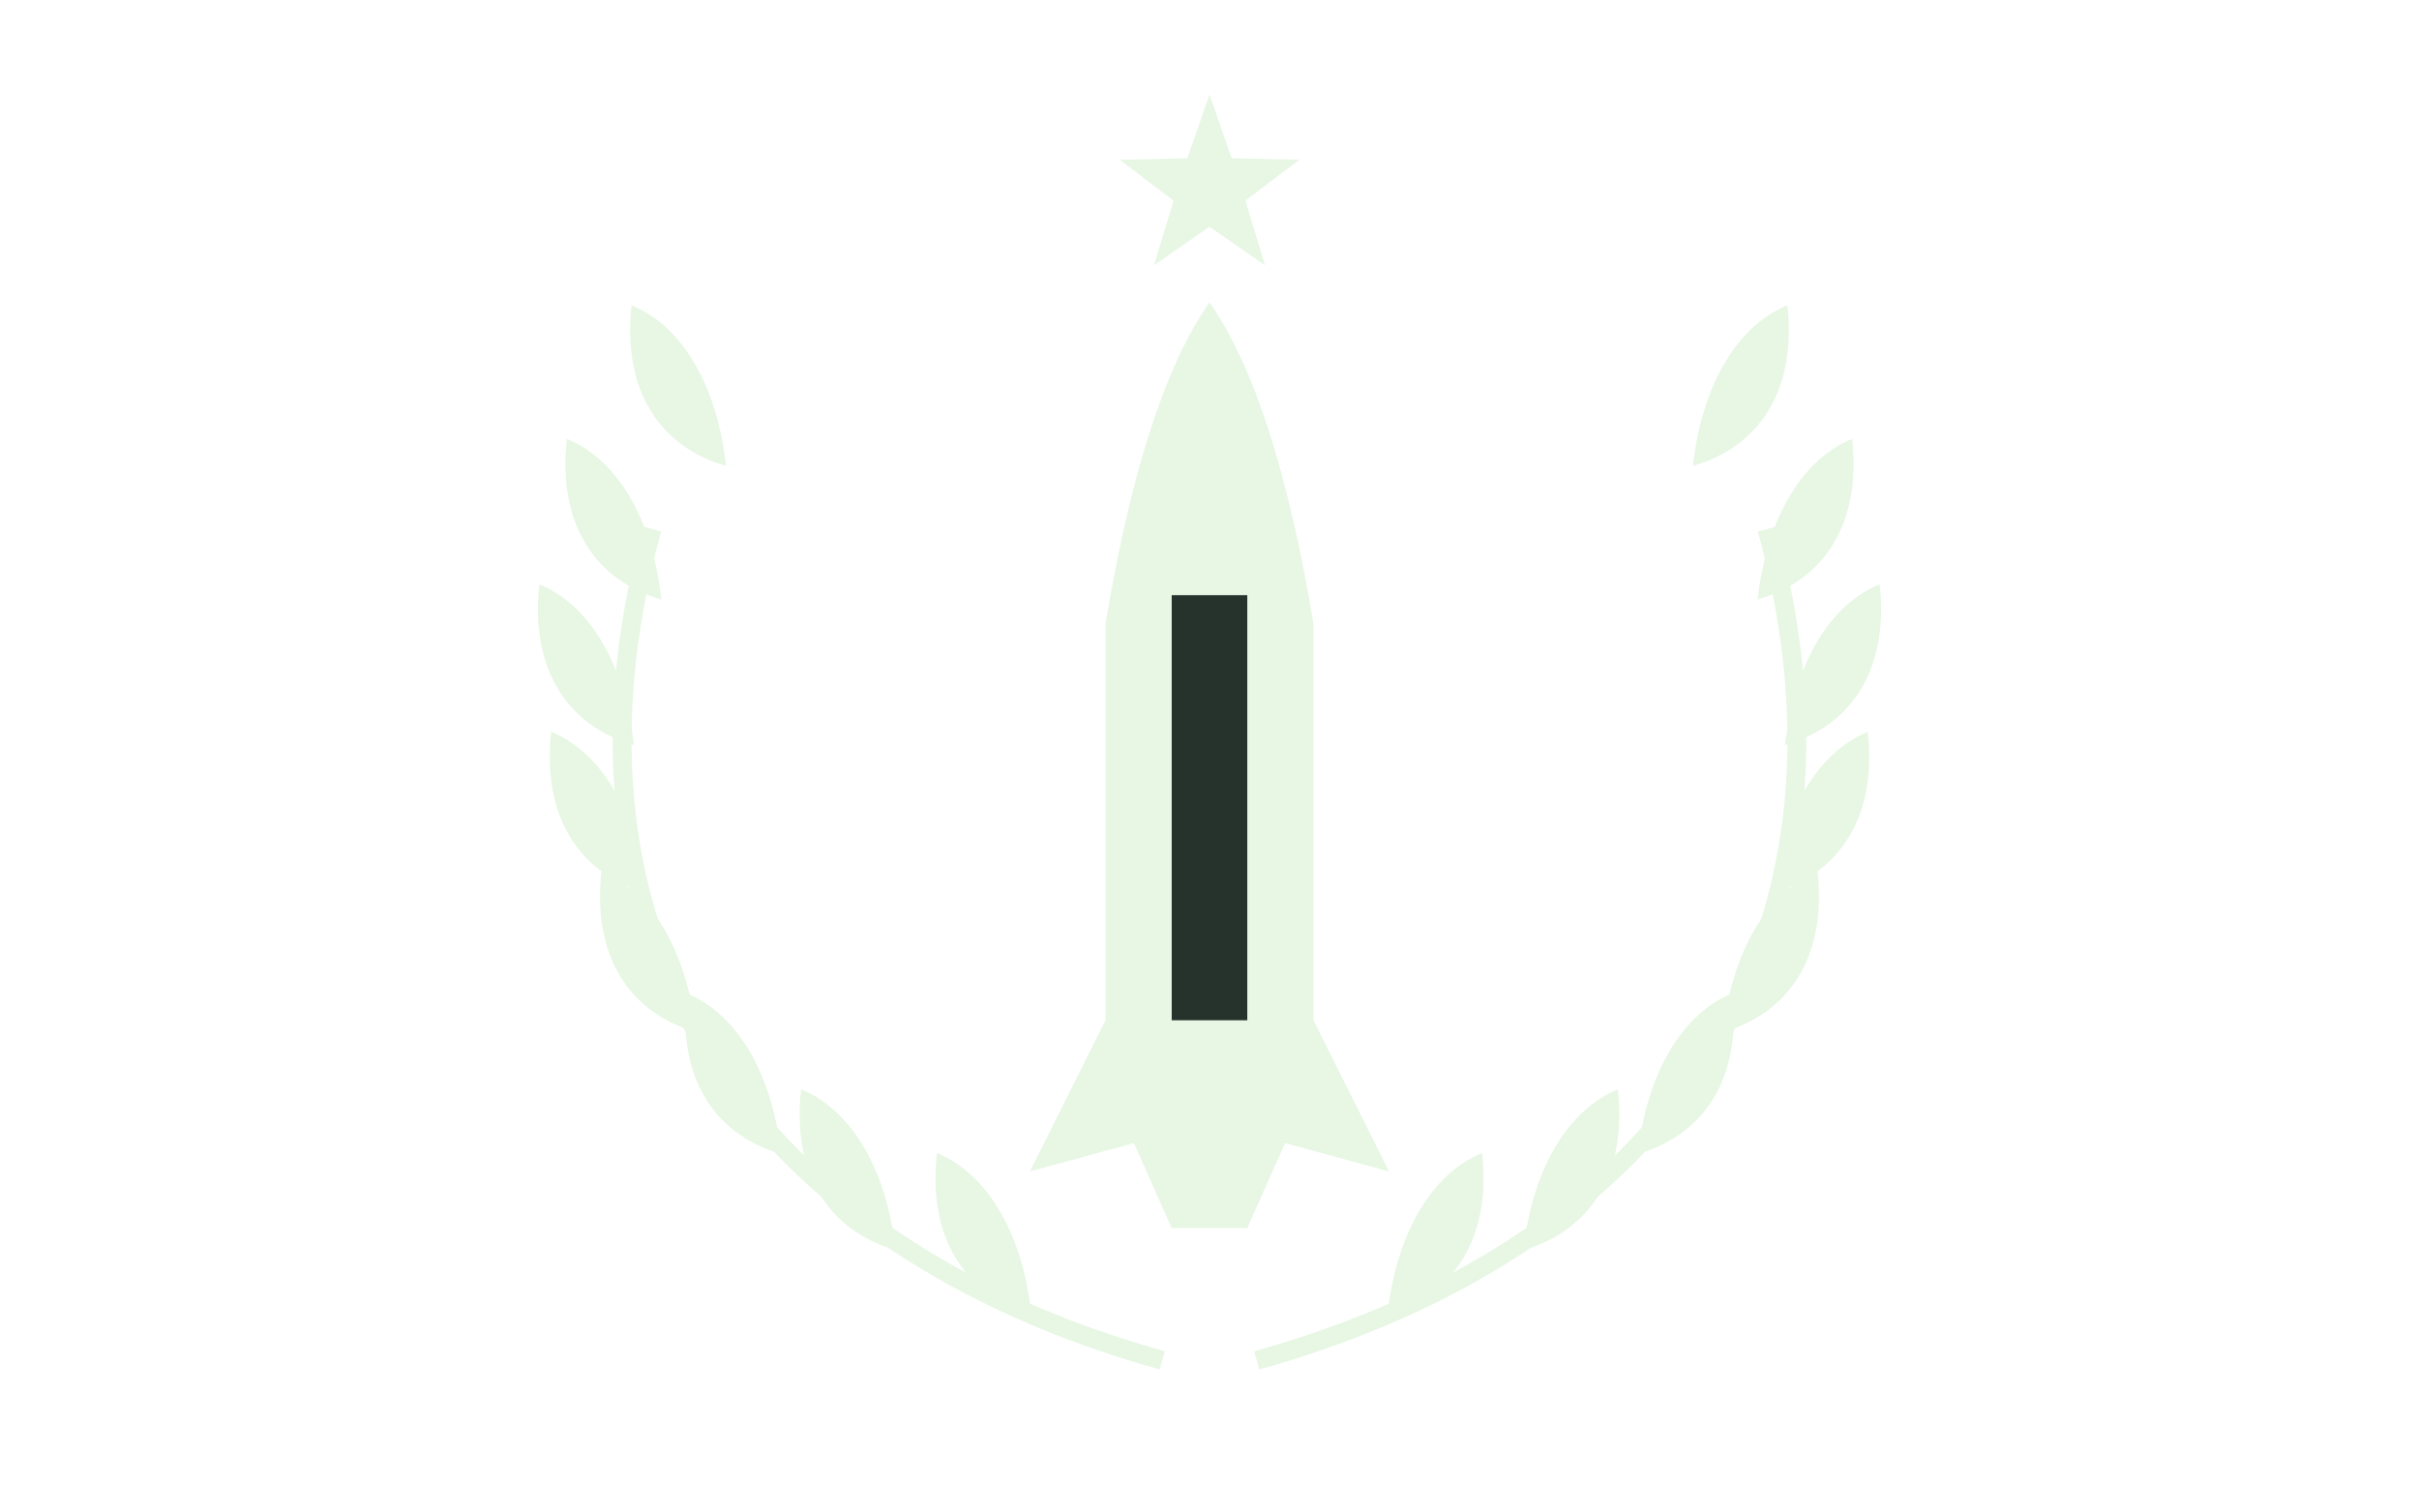
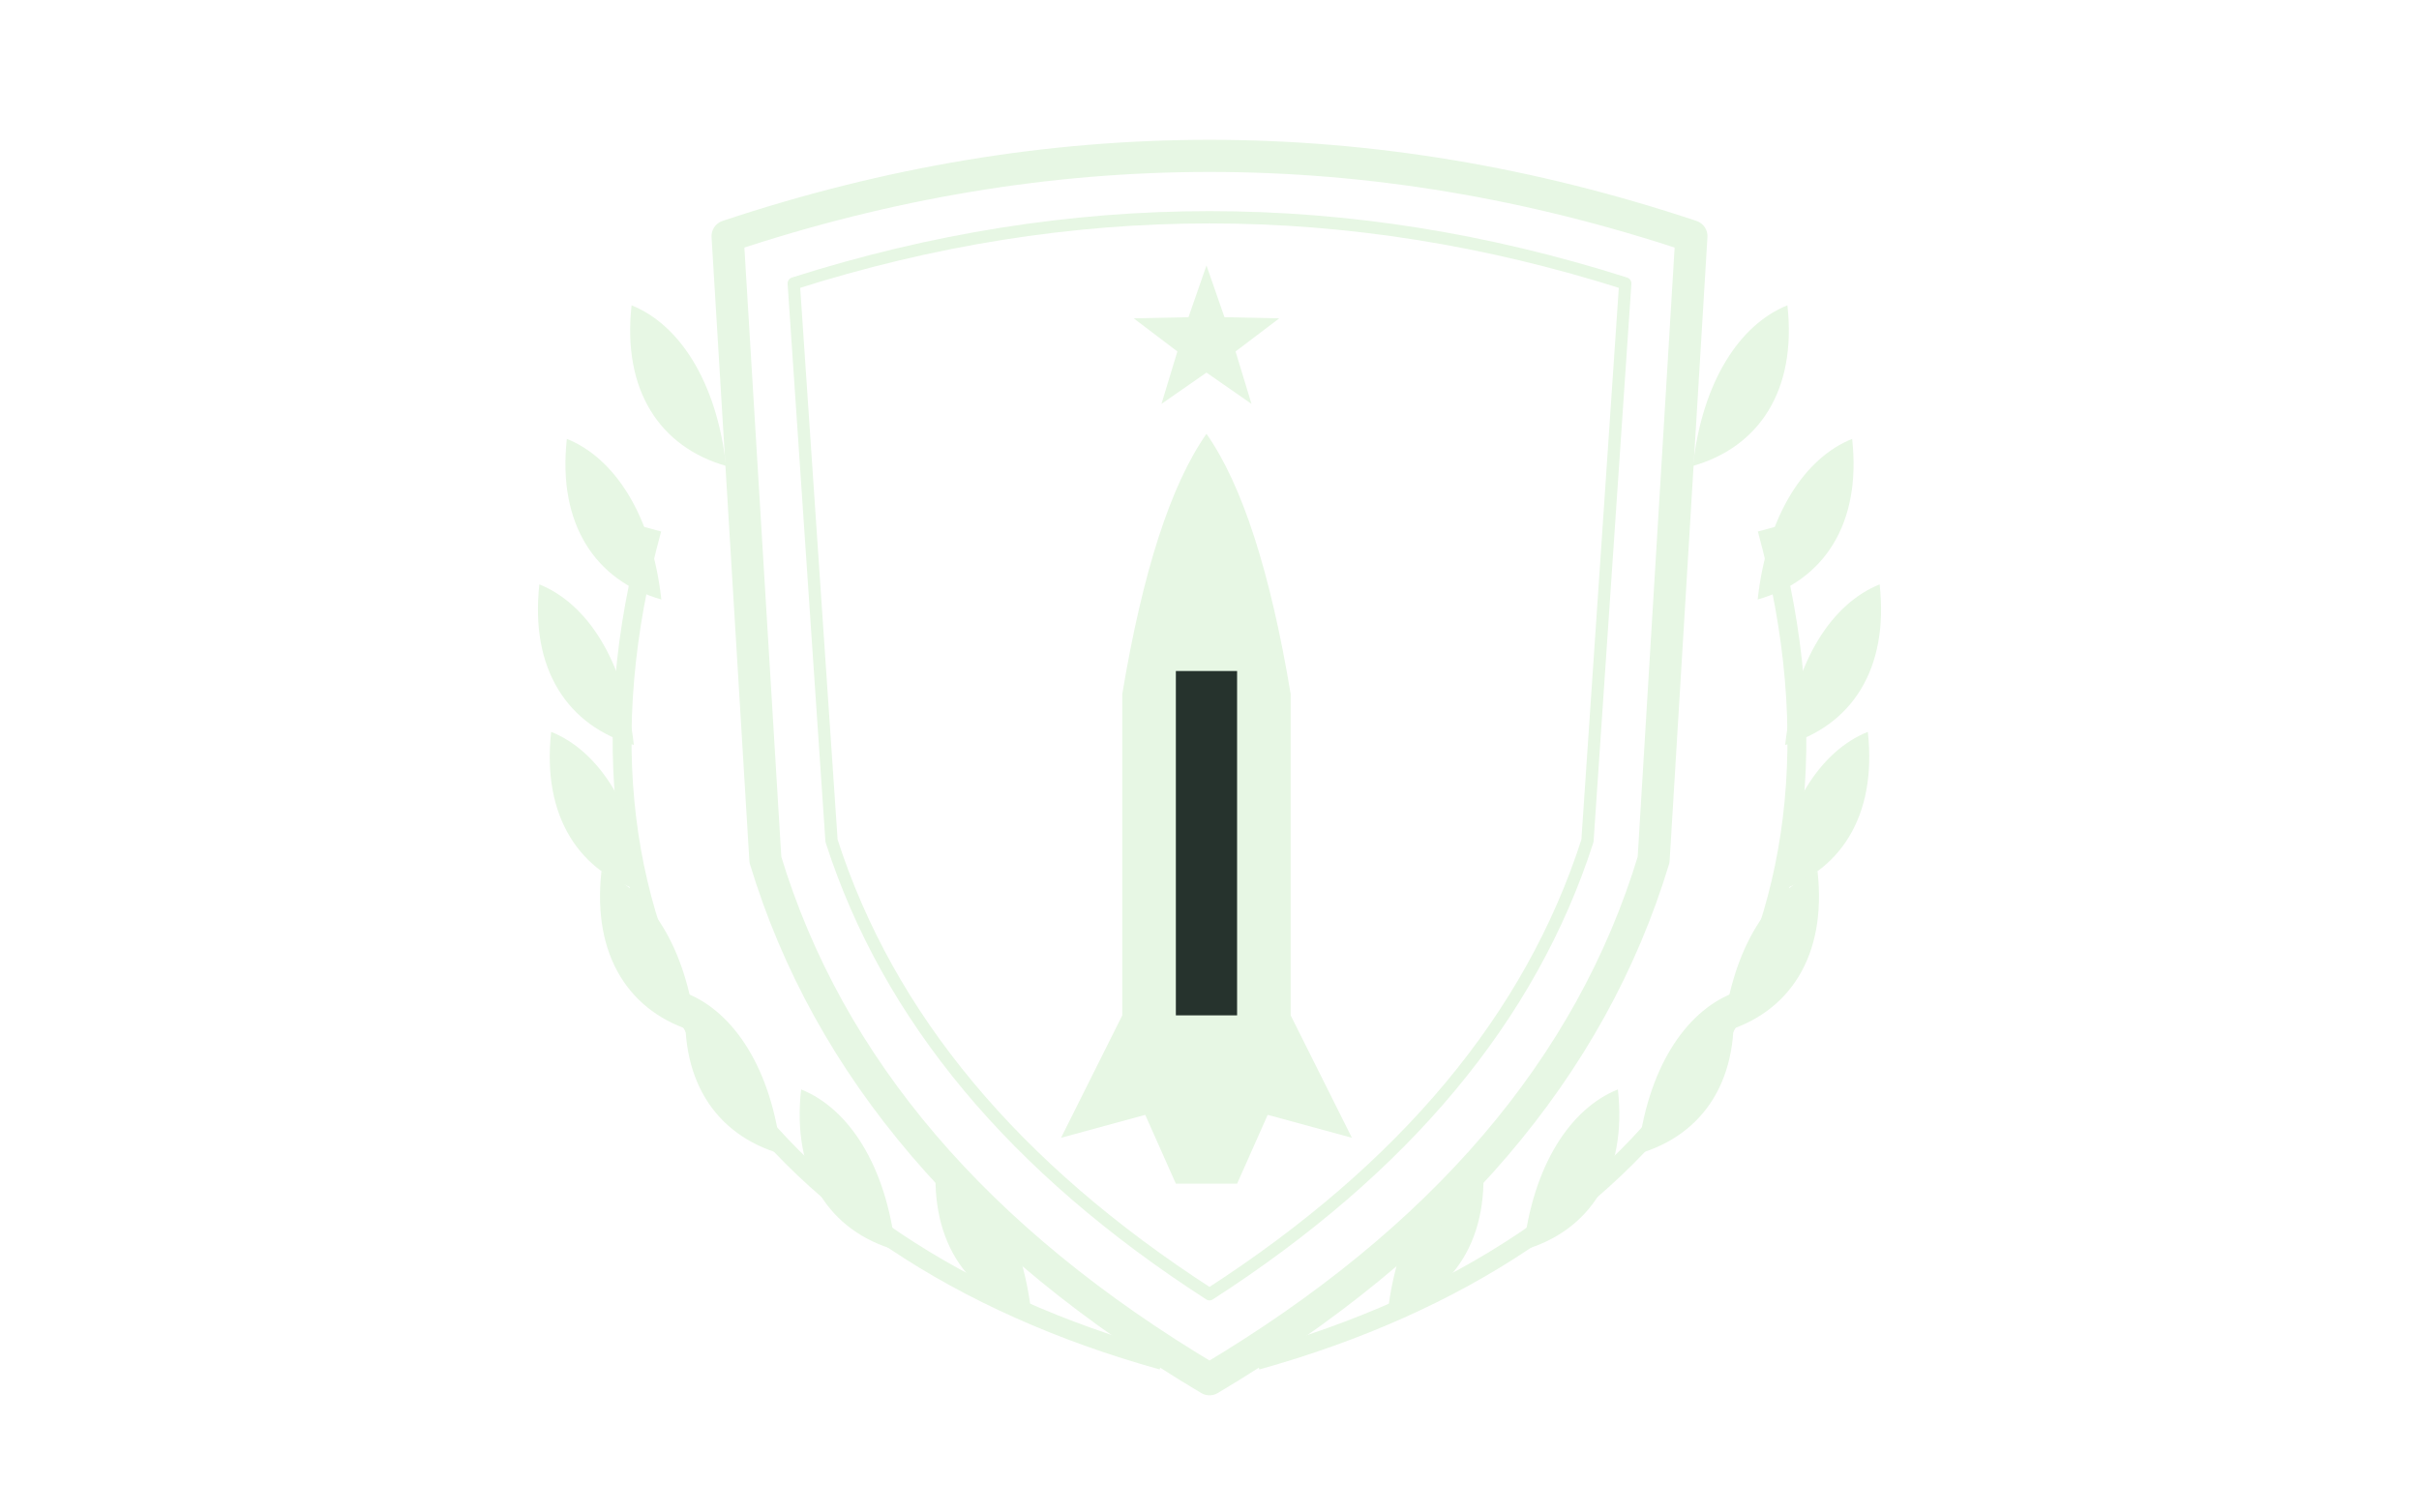
<svg xmlns="http://www.w3.org/2000/svg" width="256" height="160" viewBox="0 0 256 160">
  <g stroke="#e7f7e4" stroke-width="2" fill="none">
    <path d="M123 144 C80 132 57 100 69 56 M133 144 C176 132 199 100 187 56" />
  </g>
  <path d="M76.84 49.32 C75.84 40.32 71.84 34.32 66.84 32.32 C65.84 41.32 69.84 47.32 76.84 49.32Z" fill="#e7f7e4" />
  <path d="M69.99 63.46 C68.99 54.46 64.99 48.46 59.99 46.46 C58.99 55.46 62.99 61.46 69.99 63.46Z" fill="#e7f7e4" />
  <path d="M67.08 78.86 C66.08 69.86 62.08 63.86 57.08 61.86 C56.08 70.86 60.08 76.86 67.08 78.86Z" fill="#e7f7e4" />
  <path d="M68.33 94.47 C67.33 85.47 63.33 79.47 58.33 77.47 C57.33 86.47 61.33 92.47 68.33 94.47Z" fill="#e7f7e4" />
  <path d="M73.65 109.24 C72.65 100.24 68.65 94.24 63.65 92.24 C62.65 101.24 66.65 107.24 73.65 109.24Z" fill="#e7f7e4" />
  <path d="M82.67 122.15 C81.67 113.15 77.67 107.15 72.67 105.15 C71.67 114.15 75.67 120.15 82.67 122.15Z" fill="#e7f7e4" />
  <path d="M94.78 132.32 C93.78 123.32 89.78 117.32 84.78 115.32 C83.78 124.32 87.78 130.32 94.78 132.32Z" fill="#e7f7e4" />
  <path d="M109.15 139.06 C108.15 130.06 104.15 124.06 99.15 122.06 C98.15 131.06 102.15 137.06 109.15 139.06Z" fill="#e7f7e4" />
  <path d="M179.16 49.32 C180.16 40.32 184.16 34.32 189.16 32.32 C190.16 41.32 186.16 47.32 179.16 49.32Z" fill="#e7f7e4" />
  <path d="M186.01 63.46 C187.01 54.46 191.01 48.46 196.01 46.46 C197.01 55.46 193.01 61.46 186.01 63.46Z" fill="#e7f7e4" />
  <path d="M188.92 78.86 C189.92 69.86 193.92 63.86 198.92 61.86 C199.92 70.86 195.92 76.86 188.92 78.86Z" fill="#e7f7e4" />
  <path d="M187.67 94.47 C188.67 85.47 192.67 79.47 197.67 77.47 C198.67 86.47 194.67 92.47 187.67 94.47Z" fill="#e7f7e4" />
  <path d="M182.35 109.24 C183.35 100.24 187.35 94.24 192.35 92.24 C193.35 101.24 189.35 107.24 182.35 109.24Z" fill="#e7f7e4" />
  <path d="M173.33 122.15 C174.33 113.15 178.33 107.15 183.33 105.15 C184.33 114.15 180.33 120.15 173.33 122.15Z" fill="#e7f7e4" />
  <path d="M161.22 132.32 C162.22 123.32 166.22 117.32 171.22 115.32 C172.22 124.32 168.22 130.32 161.22 132.32Z" fill="#e7f7e4" />
  <path d="M146.85 139.06 C147.85 130.06 151.85 124.06 156.85 122.06 C157.85 131.06 153.85 137.06 146.85 139.06Z" fill="#e7f7e4" />
-   <path d="M117 108 L117 66 Q121 42 128 32 Q135 42 139 66 L139 108 L147 124 L136 121 L132 130 L124 130 L120 121 L109 124Z" fill="#e7f7e4" />
-   <path d="M124 63 L132 63 L132 108 L124 108Z" fill="#26332d" />
-   <path d="M128.00,10.00L130.35,16.76L137.51,16.91L131.80,21.24L133.88,28.09L128.00,24.00L122.12,28.09L124.20,21.24L118.49,16.91L125.65,16.76Z" fill="#e7f7e4" />
+   <path d="M77 25 Q128 8 179 25 L175 91 Q165 124 128 146 Q91 124 81 91Z" fill="none" stroke="#e7f7e4" stroke-width="3.4" stroke-linejoin="round" stroke-linecap="round" />
+   <path d="M84 30 Q128 16 172 30 L168 89 Q159 117 128 137 Q97 117 88 89Z" fill="none" stroke="#e7f7e4" stroke-width="1.3" stroke-linejoin="round" stroke-linecap="round" />
+   <g transform="translate(24 20) scale(.81)">
+     <path d="M117 108 L117 66 Q121 42 128 32 Q135 42 139 66 L139 108 L147 124 L136 121 L132 130 L124 130 L120 121 L109 124Z" fill="#e7f7e4" />
+     <path d="M124 63 L132 63 L132 108 L124 108Z" fill="#26332d" />
+     <path d="M128.00,10.00L130.35,16.76L137.51,16.91L131.80,21.24L133.88,28.09L128.00,24.00L122.12,28.09L124.20,21.24L118.49,16.91L125.65,16.76Z" fill="#e7f7e4" />
+   </g>
</svg>
